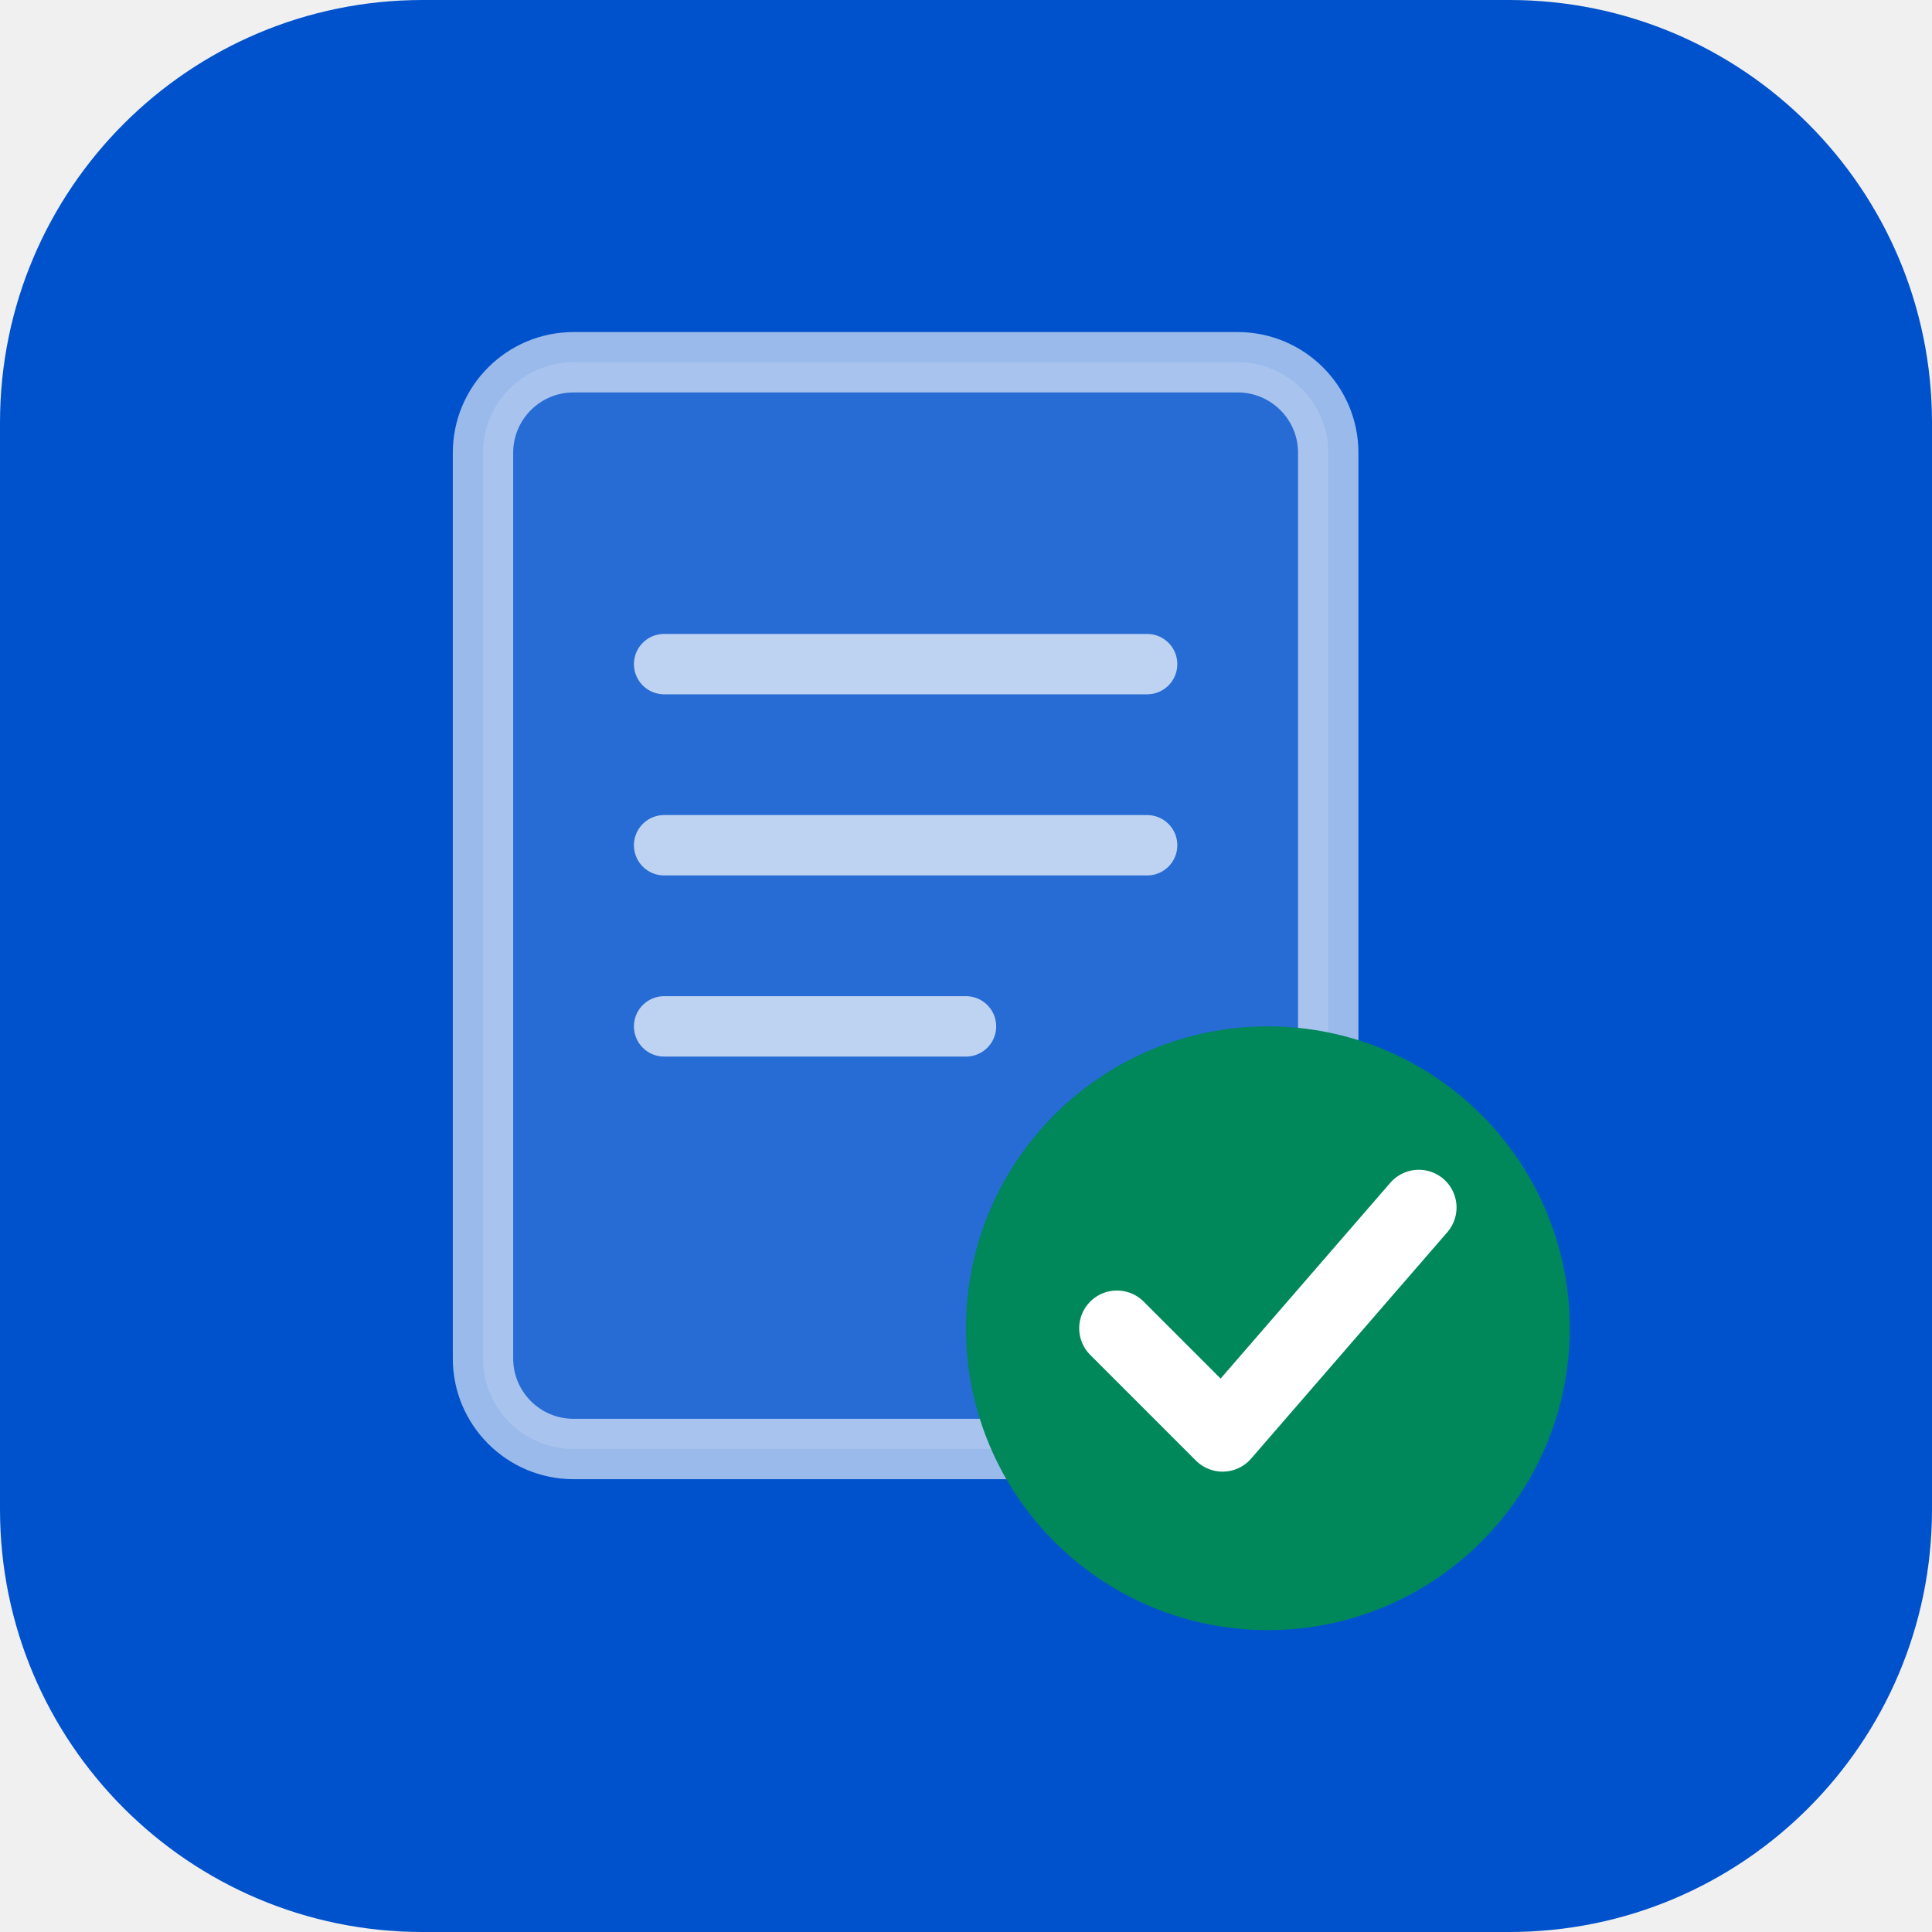
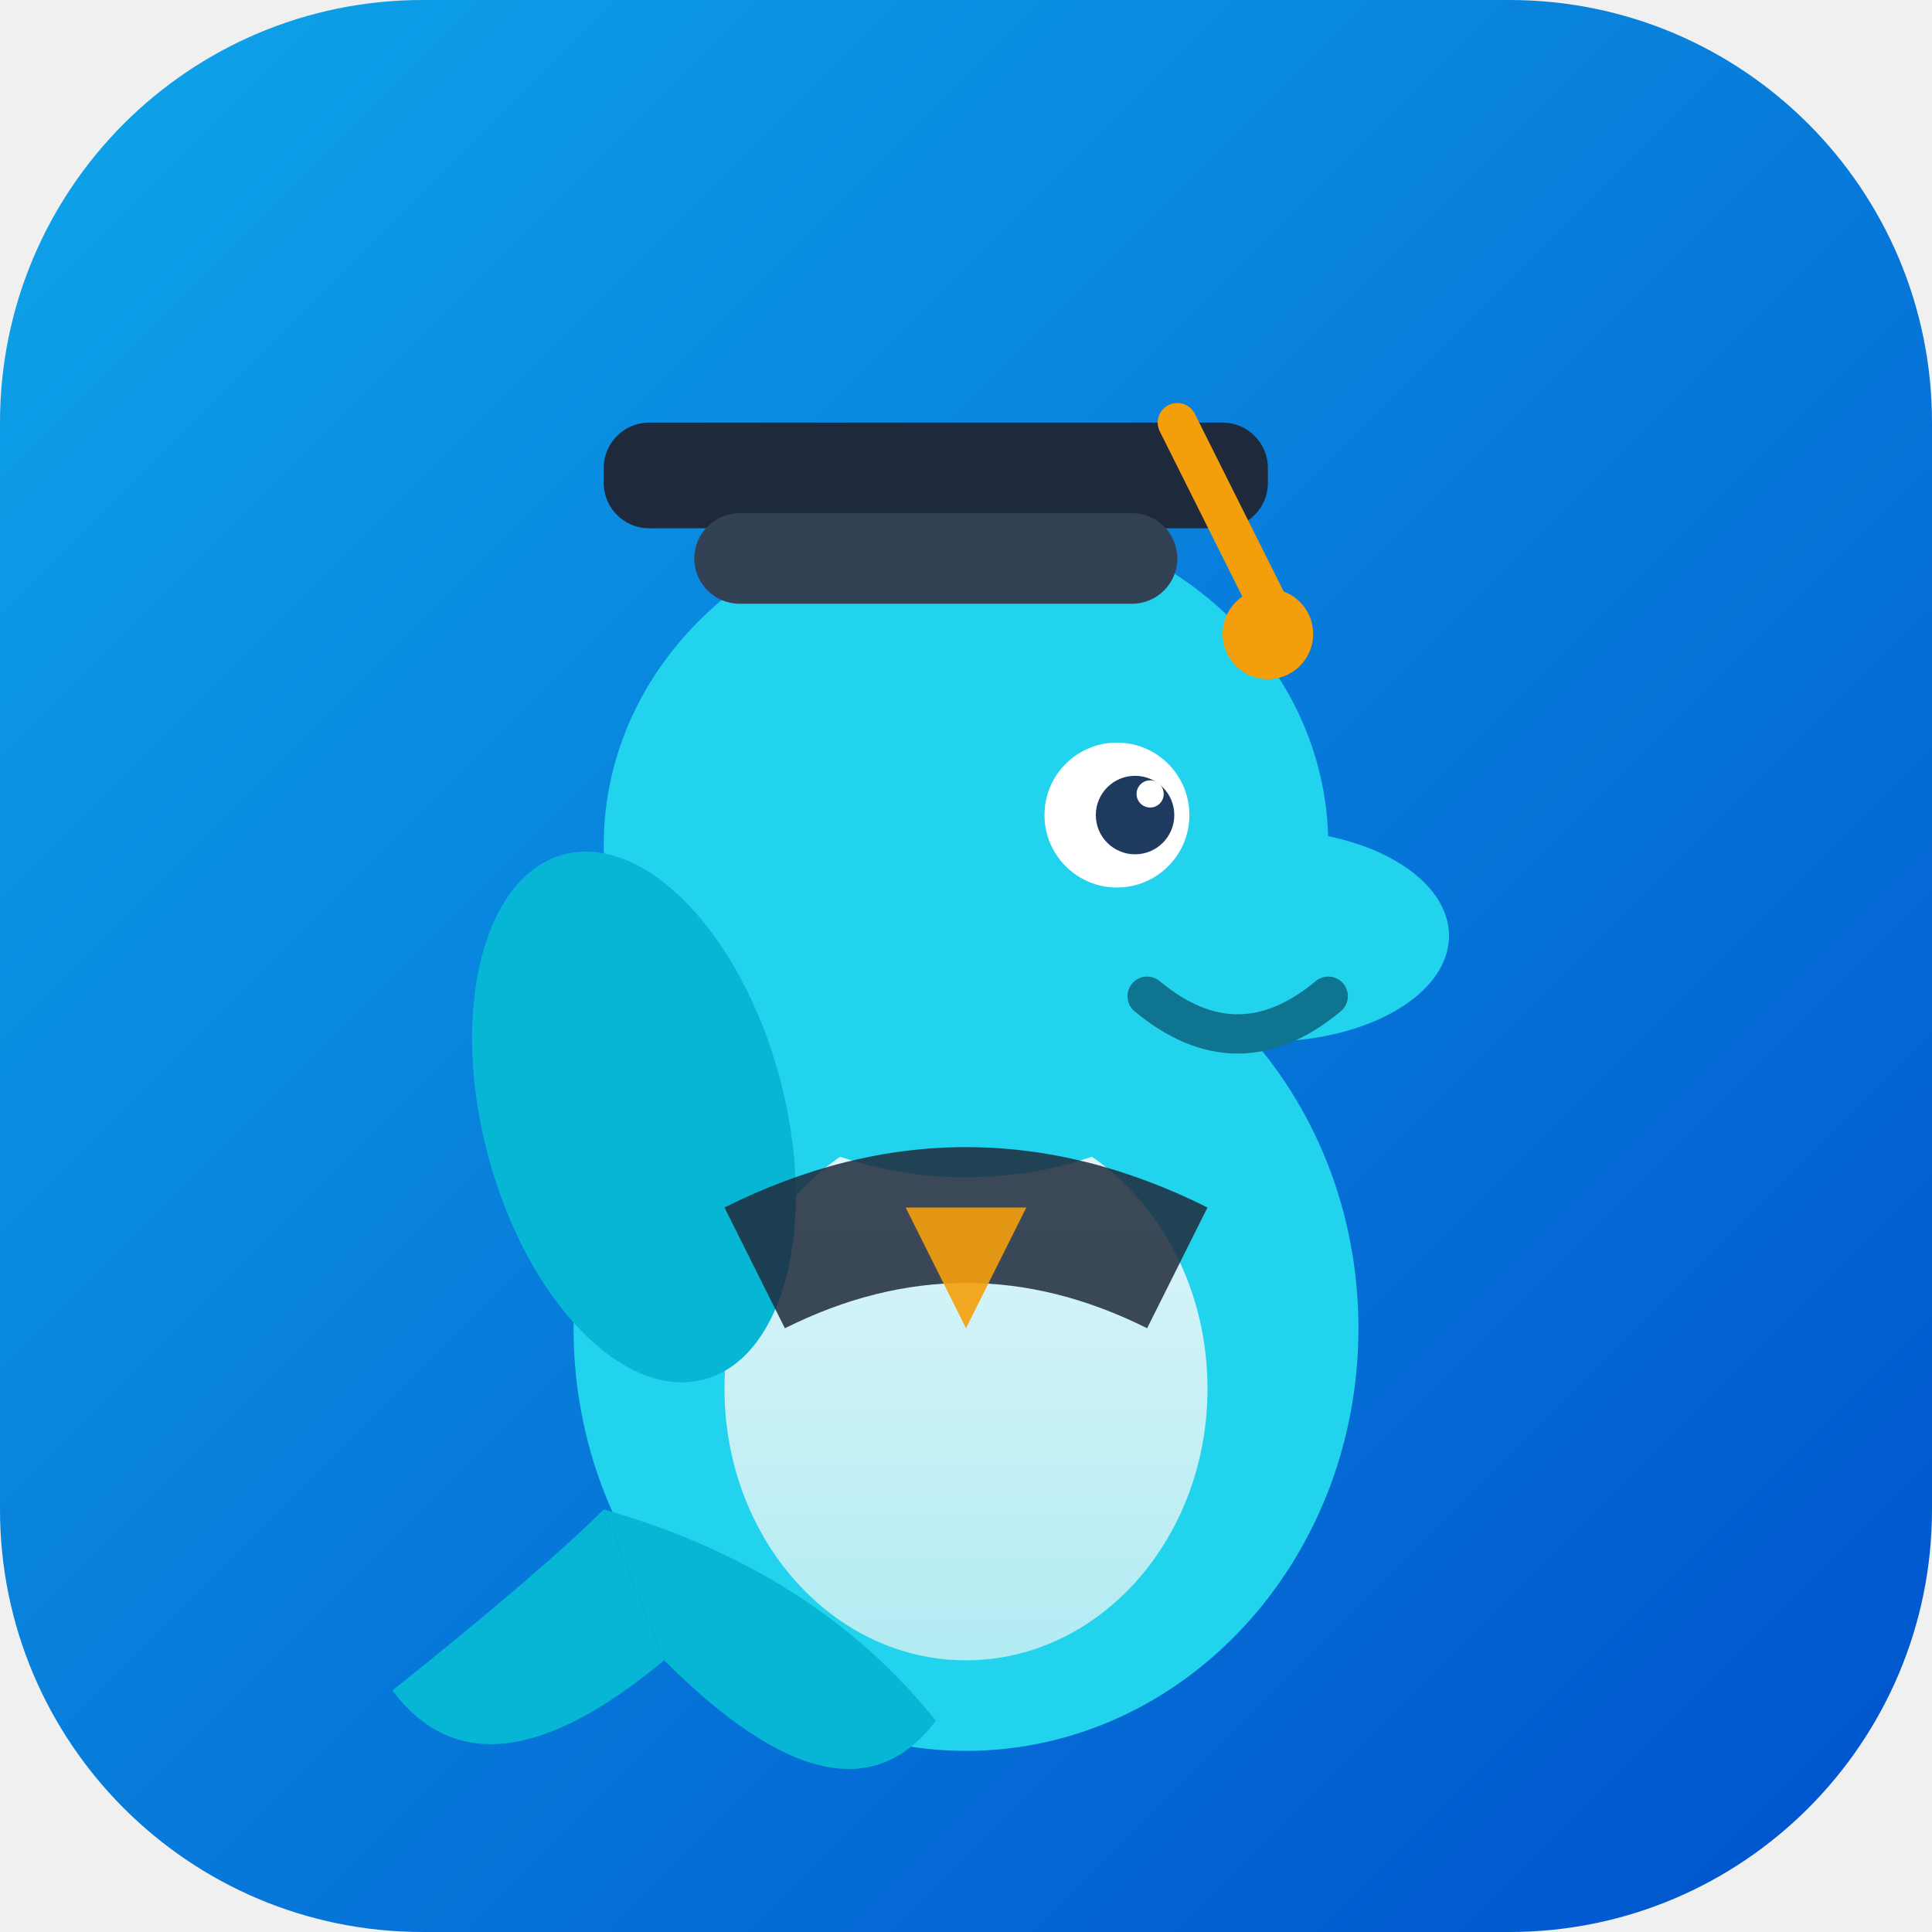
<svg xmlns="http://www.w3.org/2000/svg" viewBox="0 0 64 64" width="64" height="64">
-   <rect width="64" height="64" rx="14" ry="14" fill="#0052cc" />
-   <rect x="16" y="12" width="28" height="36" rx="3" ry="3" fill="white" opacity="0.15" />
-   <rect x="16" y="12" width="28" height="36" rx="3" ry="3" fill="none" stroke="white" stroke-width="2" opacity="0.6" />
-   <line x1="22" y1="22" x2="38" y2="22" stroke="white" stroke-width="2" stroke-linecap="round" opacity="0.7" />
-   <line x1="22" y1="28" x2="38" y2="28" stroke="white" stroke-width="2" stroke-linecap="round" opacity="0.7" />
-   <line x1="22" y1="34" x2="32" y2="34" stroke="white" stroke-width="2" stroke-linecap="round" opacity="0.7" />
-   <circle cx="42" cy="44" r="10" fill="#00875a" />
-   <polyline points="37,44 40.5,47.5 47,40" stroke="white" stroke-width="2.5" stroke-linecap="round" stroke-linejoin="round" fill="none" />
+   <defs>
+     <linearGradient id="bg" x1="0" y1="0" x2="1" y2="1">
+       <stop offset="0%" stop-color="#0ea5e9" />
+       <stop offset="100%" stop-color="#0052cc" />
+     </linearGradient>
+     <linearGradient id="belly" x1="0" y1="0" x2="0" y2="1">
+       <stop offset="0%" stop-color="#e0f7fa" />
+       <stop offset="100%" stop-color="#b2ebf2" />
+     </linearGradient>
+   </defs>
+   <rect width="64" height="64" rx="14" ry="14" fill="url(#bg)" />
+   <ellipse cx="32" cy="44" rx="13" ry="14" fill="#22d3ee" />
+   <ellipse cx="32" cy="46" rx="8" ry="9" fill="url(#belly)" />
+   <ellipse cx="32" cy="28" rx="12" ry="11" fill="#22d3ee" />
+   <ellipse cx="42" cy="31" rx="6" ry="3.5" fill="#22d3ee" />
+   <path d="M38 33 Q41 35.5 44 33" stroke="#0e7490" stroke-width="1.3" stroke-linecap="round" fill="none" />
+   <circle cx="37" cy="27" r="2.4" fill="white" />
+   <circle cx="37.6" cy="27" r="1.3" fill="#1e3a5f" />
+   <circle cx="38.1" cy="26.3" r="0.45" fill="white" />
+   <ellipse cx="21" cy="37" rx="5" ry="9" fill="#06b6d4" transform="rotate(-15 21 37)" />
+   <path d="M22 55 Q16 60 13 56 Q18 52 20 50 Z" fill="#06b6d4" />
+   <path d="M22 55 Q28 61 31 57 Q27 52 20 50 Z" fill="#06b6d4" />
+   <rect x="20" y="14" width="22" height="3.5" rx="1.5" fill="#1e293b" />
+   <rect x="23" y="17" width="16" height="3" rx="1.5" fill="#334155" />
+   <line x1="39" y1="14" x2="42" y2="20" stroke="#f59e0b" stroke-width="1.3" stroke-linecap="round" />
+   <circle cx="42" cy="21" r="1.5" fill="#f59e0b" />
+   <path d="M24 40 Q32 36 40 40 L38 44 Q32 41 26 44 Z" fill="#1e293b" opacity="0.85" />
+   <path d="M30 40 L32 44 L34 40" fill="#f59e0b" opacity="0.9" />
</svg>
